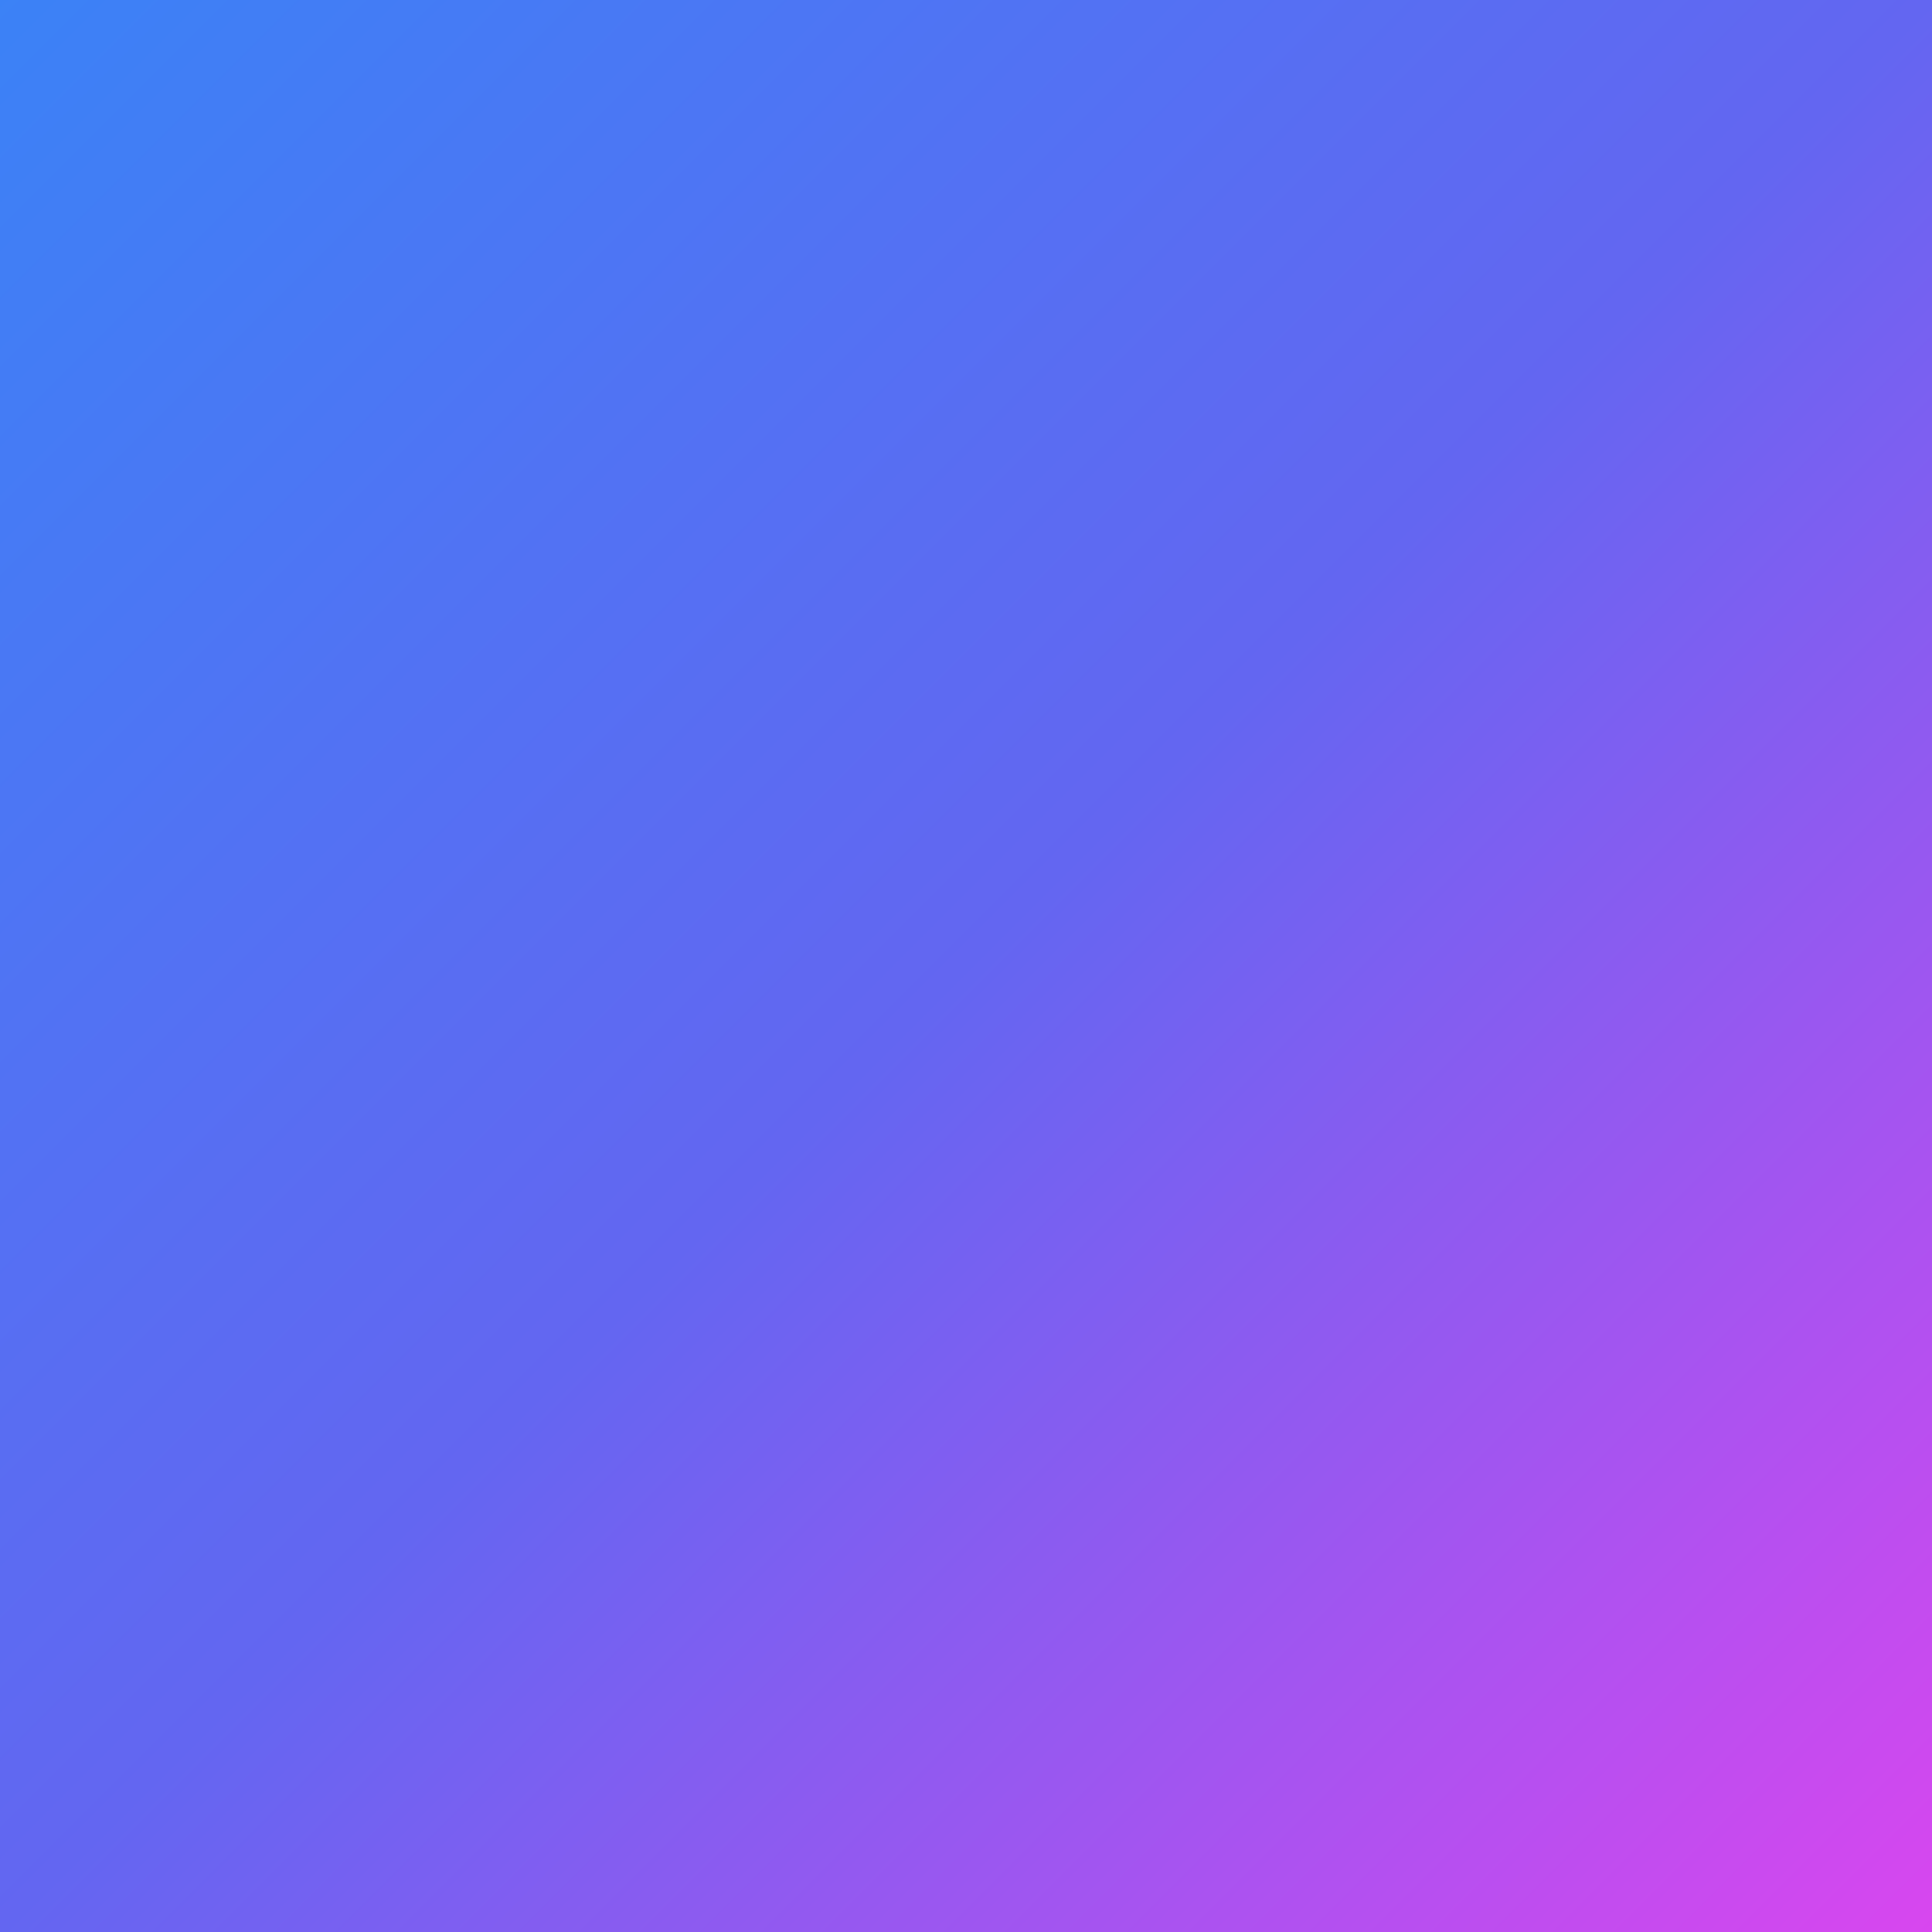
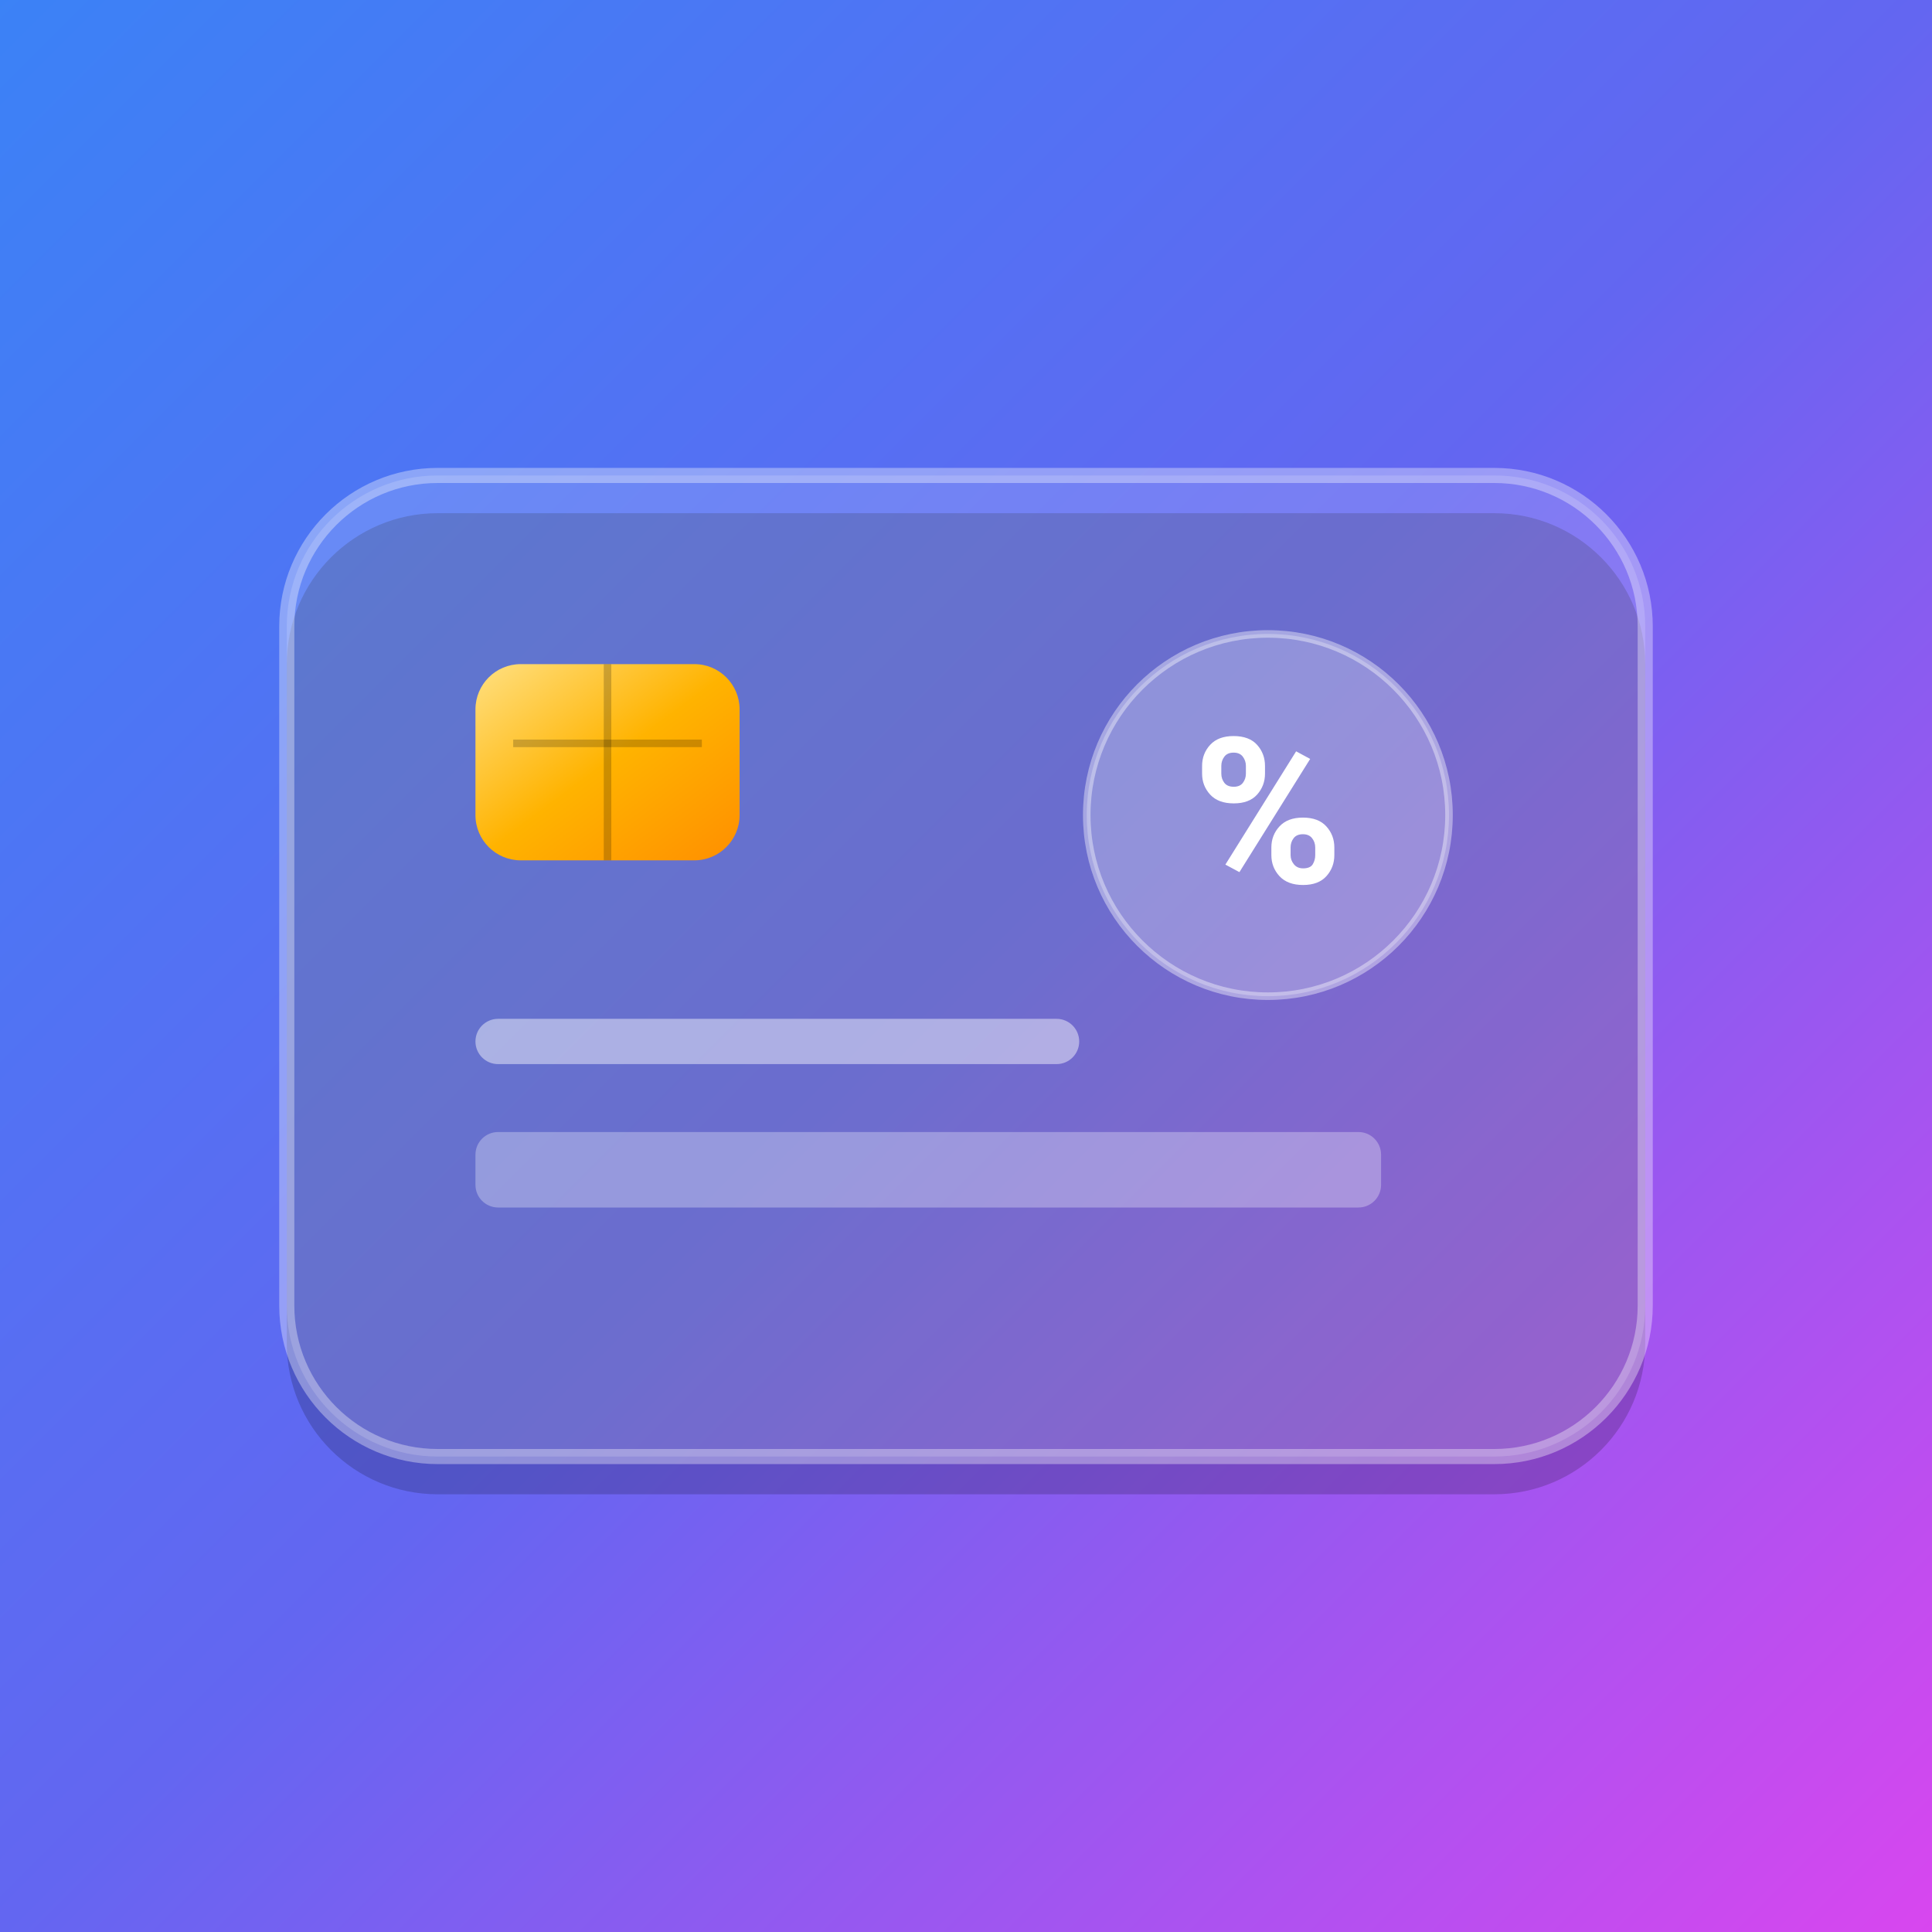
<svg xmlns="http://www.w3.org/2000/svg" viewBox="0 0 512 512" width="512" height="512">
  <defs>
    <linearGradient id="bg-grad" x1="0%" y1="0%" x2="100%" y2="100%">
      <stop offset="0%" style="stop-color:#3b82f6;stop-opacity:1" />
      <stop offset="50%" style="stop-color:#6366f1;stop-opacity:1" />
      <stop offset="100%" style="stop-color:#d946ef;stop-opacity:1" />
    </linearGradient>
    <linearGradient id="gold-grad" x1="0%" y1="0%" x2="100%" y2="100%">
      <stop offset="0%" style="stop-color:#ffe082;stop-opacity:1" />
      <stop offset="50%" style="stop-color:#ffb300;stop-opacity:1" />
      <stop offset="100%" style="stop-color:#ff8f00;stop-opacity:1" />
    </linearGradient>
-     <filter id="card-glow" x="-20%" y="-20%" width="140%" height="140%">
-       <dropShadow dx="0" dy="16" stdDeviation="24" flood-color="#000000" flood-opacity="0.25" />
-     </filter>
  </defs>
  <rect width="512" height="512" fill="url(#bg-grad)" />
-   <g filter="url(#card-glow)">
-     <rect x="76" y="126" width="360" height="260" rx="40" fill="#ffffff" fill-opacity="0.1" stroke="#ffffff" stroke-opacity="0.25" stroke-width="3" />
+   <g>
+     <rect x="76" y="136" width="360" height="260" rx="40" fill="#000000" fill-opacity="0.18" />
+     <rect x="76" y="126" width="360" height="260" rx="40" fill="#ffffff" fill-opacity="0.15" stroke="#ffffff" stroke-opacity="0.35" stroke-width="4" />
    <rect x="126" y="176" width="70" height="52" rx="12" fill="url(#gold-grad)" />
-     <rect x="136" y="196" width="50" height="2" fill="#000000" fill-opacity="0.15" />
-     <rect x="160" y="176" width="2" height="52" fill="#000000" fill-opacity="0.15" />
-     <rect x="126" y="270" width="160" height="12" rx="6" fill="#ffffff" fill-opacity="0.3" />
-     <rect x="126" y="300" width="240" height="20" rx="6" fill="#ffffff" fill-opacity="0.2" />
-     <circle cx="336" cy="216" r="48" fill="#ffffff" fill-opacity="0.15" stroke="#ffffff" stroke-opacity="0.3" stroke-width="2" />
-     <text x="336" y="233" font-family="-apple-system, BlinkMacSystemFont, 'Outfit', 'Segoe UI', Roboto, sans-serif" font-size="52" font-weight="bold" fill="#ffffff" text-anchor="middle">%</text>
+     <rect x="136" y="196" width="50" height="2" fill="#000000" fill-opacity="0.2" />
+     <rect x="160" y="176" width="2" height="52" fill="#000000" fill-opacity="0.2" />
+     <rect x="126" y="270" width="160" height="12" rx="6" fill="#ffffff" fill-opacity="0.45" />
+     <rect x="126" y="300" width="240" height="20" rx="6" fill="#ffffff" fill-opacity="0.3" />
+     <circle cx="336" cy="216" r="48" fill="#ffffff" fill-opacity="0.25" stroke="#ffffff" stroke-opacity="0.4" stroke-width="2" />
+     <text x="336" y="234" font-family="-apple-system, BlinkMacSystemFont, 'Outfit', 'Segoe UI', Roboto, sans-serif" font-size="54" font-weight="bold" fill="#ffffff" text-anchor="middle">%</text>
  </g>
</svg>
